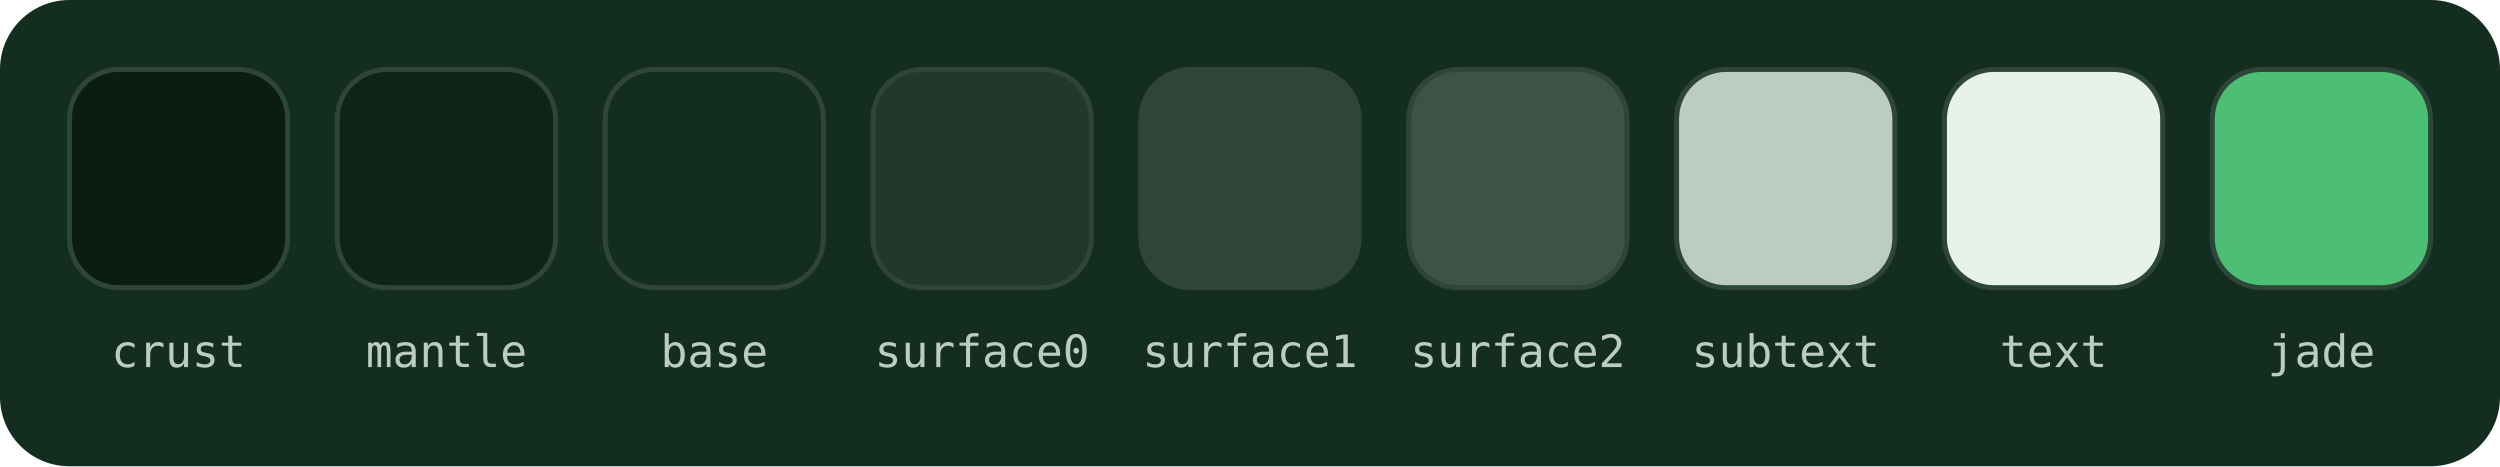
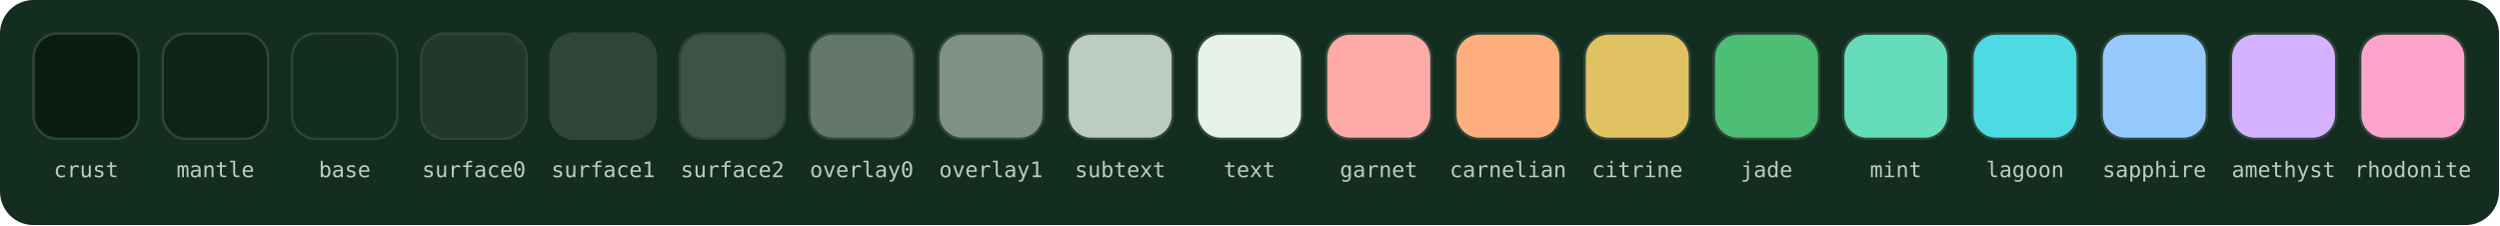
- <svg xmlns="http://www.w3.org/2000/svg" width="504" height="94" viewBox="0 0 504 94">
+ <svg xmlns="http://www.w3.org/2000/svg" width="1044" height="94" viewBox="0 0 1044 94">
  <rect width="100%" height="100%" rx="14" fill="#132e20" />
  <rect x="14" y="14" width="44" height="44" rx="10" fill="#0b1d13" stroke="#2e4639" stroke-width="1" />
  <text x="36" y="74" text-anchor="middle" font-family="ui-monospace, SFMono-Regular, Menlo, monospace" font-size="9" fill="#bdccc3">crust</text>
  <rect x="68" y="14" width="44" height="44" rx="10" fill="#0e2419" stroke="#2e4639" stroke-width="1" />
  <text x="90" y="74" text-anchor="middle" font-family="ui-monospace, SFMono-Regular, Menlo, monospace" font-size="9" fill="#bdccc3">mantle</text>
  <rect x="122" y="14" width="44" height="44" rx="10" fill="#132e20" stroke="#2e4639" stroke-width="1" />
  <text x="144" y="74" text-anchor="middle" font-family="ui-monospace, SFMono-Regular, Menlo, monospace" font-size="9" fill="#bdccc3">base</text>
  <rect x="176" y="14" width="44" height="44" rx="10" fill="#20392c" stroke="#2e4639" stroke-width="1" />
  <text x="198" y="74" text-anchor="middle" font-family="ui-monospace, SFMono-Regular, Menlo, monospace" font-size="9" fill="#bdccc3">surface0</text>
  <rect x="230" y="14" width="44" height="44" rx="10" fill="#2e4639" stroke="#2e4639" stroke-width="1" />
  <text x="252" y="74" text-anchor="middle" font-family="ui-monospace, SFMono-Regular, Menlo, monospace" font-size="9" fill="#bdccc3">surface1</text>
  <rect x="284" y="14" width="44" height="44" rx="10" fill="#3c5346" stroke="#2e4639" stroke-width="1" />
  <text x="306" y="74" text-anchor="middle" font-family="ui-monospace, SFMono-Regular, Menlo, monospace" font-size="9" fill="#bdccc3">surface2</text>
-   <rect x="338" y="14" width="44" height="44" rx="10" fill="#bdccc3" stroke="#2e4639" stroke-width="1" />
-   <text x="360" y="74" text-anchor="middle" font-family="ui-monospace, SFMono-Regular, Menlo, monospace" font-size="9" fill="#bdccc3">subtext</text>
-   <rect x="392" y="14" width="44" height="44" rx="10" fill="#e7f2eb" stroke="#2e4639" stroke-width="1" />
-   <text x="414" y="74" text-anchor="middle" font-family="ui-monospace, SFMono-Regular, Menlo, monospace" font-size="9" fill="#bdccc3">text</text>
-   <rect x="446" y="14" width="44" height="44" rx="10" fill="#4dbf74" stroke="#2e4639" stroke-width="1" />
-   <text x="468" y="74" text-anchor="middle" font-family="ui-monospace, SFMono-Regular, Menlo, monospace" font-size="9" fill="#bdccc3">jade</text>
+   <rect x="338" y="14" width="44" height="44" rx="10" fill="#63776c" stroke="#2e4639" stroke-width="1" />
+   <text x="360" y="74" text-anchor="middle" font-family="ui-monospace, SFMono-Regular, Menlo, monospace" font-size="9" fill="#bdccc3">overlay0</text>
+   <rect x="392" y="14" width="44" height="44" rx="10" fill="#7f9187" stroke="#2e4639" stroke-width="1" />
+   <text x="414" y="74" text-anchor="middle" font-family="ui-monospace, SFMono-Regular, Menlo, monospace" font-size="9" fill="#bdccc3">overlay1</text>
+   <rect x="446" y="14" width="44" height="44" rx="10" fill="#bdccc3" stroke="#2e4639" stroke-width="1" />
+   <text x="468" y="74" text-anchor="middle" font-family="ui-monospace, SFMono-Regular, Menlo, monospace" font-size="9" fill="#bdccc3">subtext</text>
+   <rect x="500" y="14" width="44" height="44" rx="10" fill="#e7f2eb" stroke="#2e4639" stroke-width="1" />
+   <text x="522" y="74" text-anchor="middle" font-family="ui-monospace, SFMono-Regular, Menlo, monospace" font-size="9" fill="#bdccc3">text</text>
+   <rect x="554" y="14" width="44" height="44" rx="10" fill="#ffaaa7" stroke="#2e4639" stroke-width="1" />
+   <text x="576" y="74" text-anchor="middle" font-family="ui-monospace, SFMono-Regular, Menlo, monospace" font-size="9" fill="#bdccc3">garnet</text>
+   <rect x="608" y="14" width="44" height="44" rx="10" fill="#ffaf7e" stroke="#2e4639" stroke-width="1" />
+   <text x="630" y="74" text-anchor="middle" font-family="ui-monospace, SFMono-Regular, Menlo, monospace" font-size="9" fill="#bdccc3">carnelian</text>
+   <rect x="662" y="14" width="44" height="44" rx="10" fill="#e0c262" stroke="#2e4639" stroke-width="1" />
+   <text x="684" y="74" text-anchor="middle" font-family="ui-monospace, SFMono-Regular, Menlo, monospace" font-size="9" fill="#bdccc3">citrine</text>
+   <rect x="716" y="14" width="44" height="44" rx="10" fill="#4dbf74" stroke="#2e4639" stroke-width="1" />
+   <text x="738" y="74" text-anchor="middle" font-family="ui-monospace, SFMono-Regular, Menlo, monospace" font-size="9" fill="#bdccc3">jade</text>
+   <rect x="770" y="14" width="44" height="44" rx="10" fill="#65ddbb" stroke="#2e4639" stroke-width="1" />
+   <text x="792" y="74" text-anchor="middle" font-family="ui-monospace, SFMono-Regular, Menlo, monospace" font-size="9" fill="#bdccc3">mint</text>
+   <rect x="824" y="14" width="44" height="44" rx="10" fill="#4cdbe3" stroke="#2e4639" stroke-width="1" />
+   <text x="846" y="74" text-anchor="middle" font-family="ui-monospace, SFMono-Regular, Menlo, monospace" font-size="9" fill="#bdccc3">lagoon</text>
+   <rect x="878" y="14" width="44" height="44" rx="10" fill="#96c9fe" stroke="#2e4639" stroke-width="1" />
+   <text x="900" y="74" text-anchor="middle" font-family="ui-monospace, SFMono-Regular, Menlo, monospace" font-size="9" fill="#bdccc3">sapphire</text>
+   <rect x="932" y="14" width="44" height="44" rx="10" fill="#d5b2ff" stroke="#2e4639" stroke-width="1" />
+   <text x="954" y="74" text-anchor="middle" font-family="ui-monospace, SFMono-Regular, Menlo, monospace" font-size="9" fill="#bdccc3">amethyst</text>
+   <rect x="986" y="14" width="44" height="44" rx="10" fill="#fea4cc" stroke="#2e4639" stroke-width="1" />
+   <text x="1008" y="74" text-anchor="middle" font-family="ui-monospace, SFMono-Regular, Menlo, monospace" font-size="9" fill="#bdccc3">rhodonite</text>
</svg>
